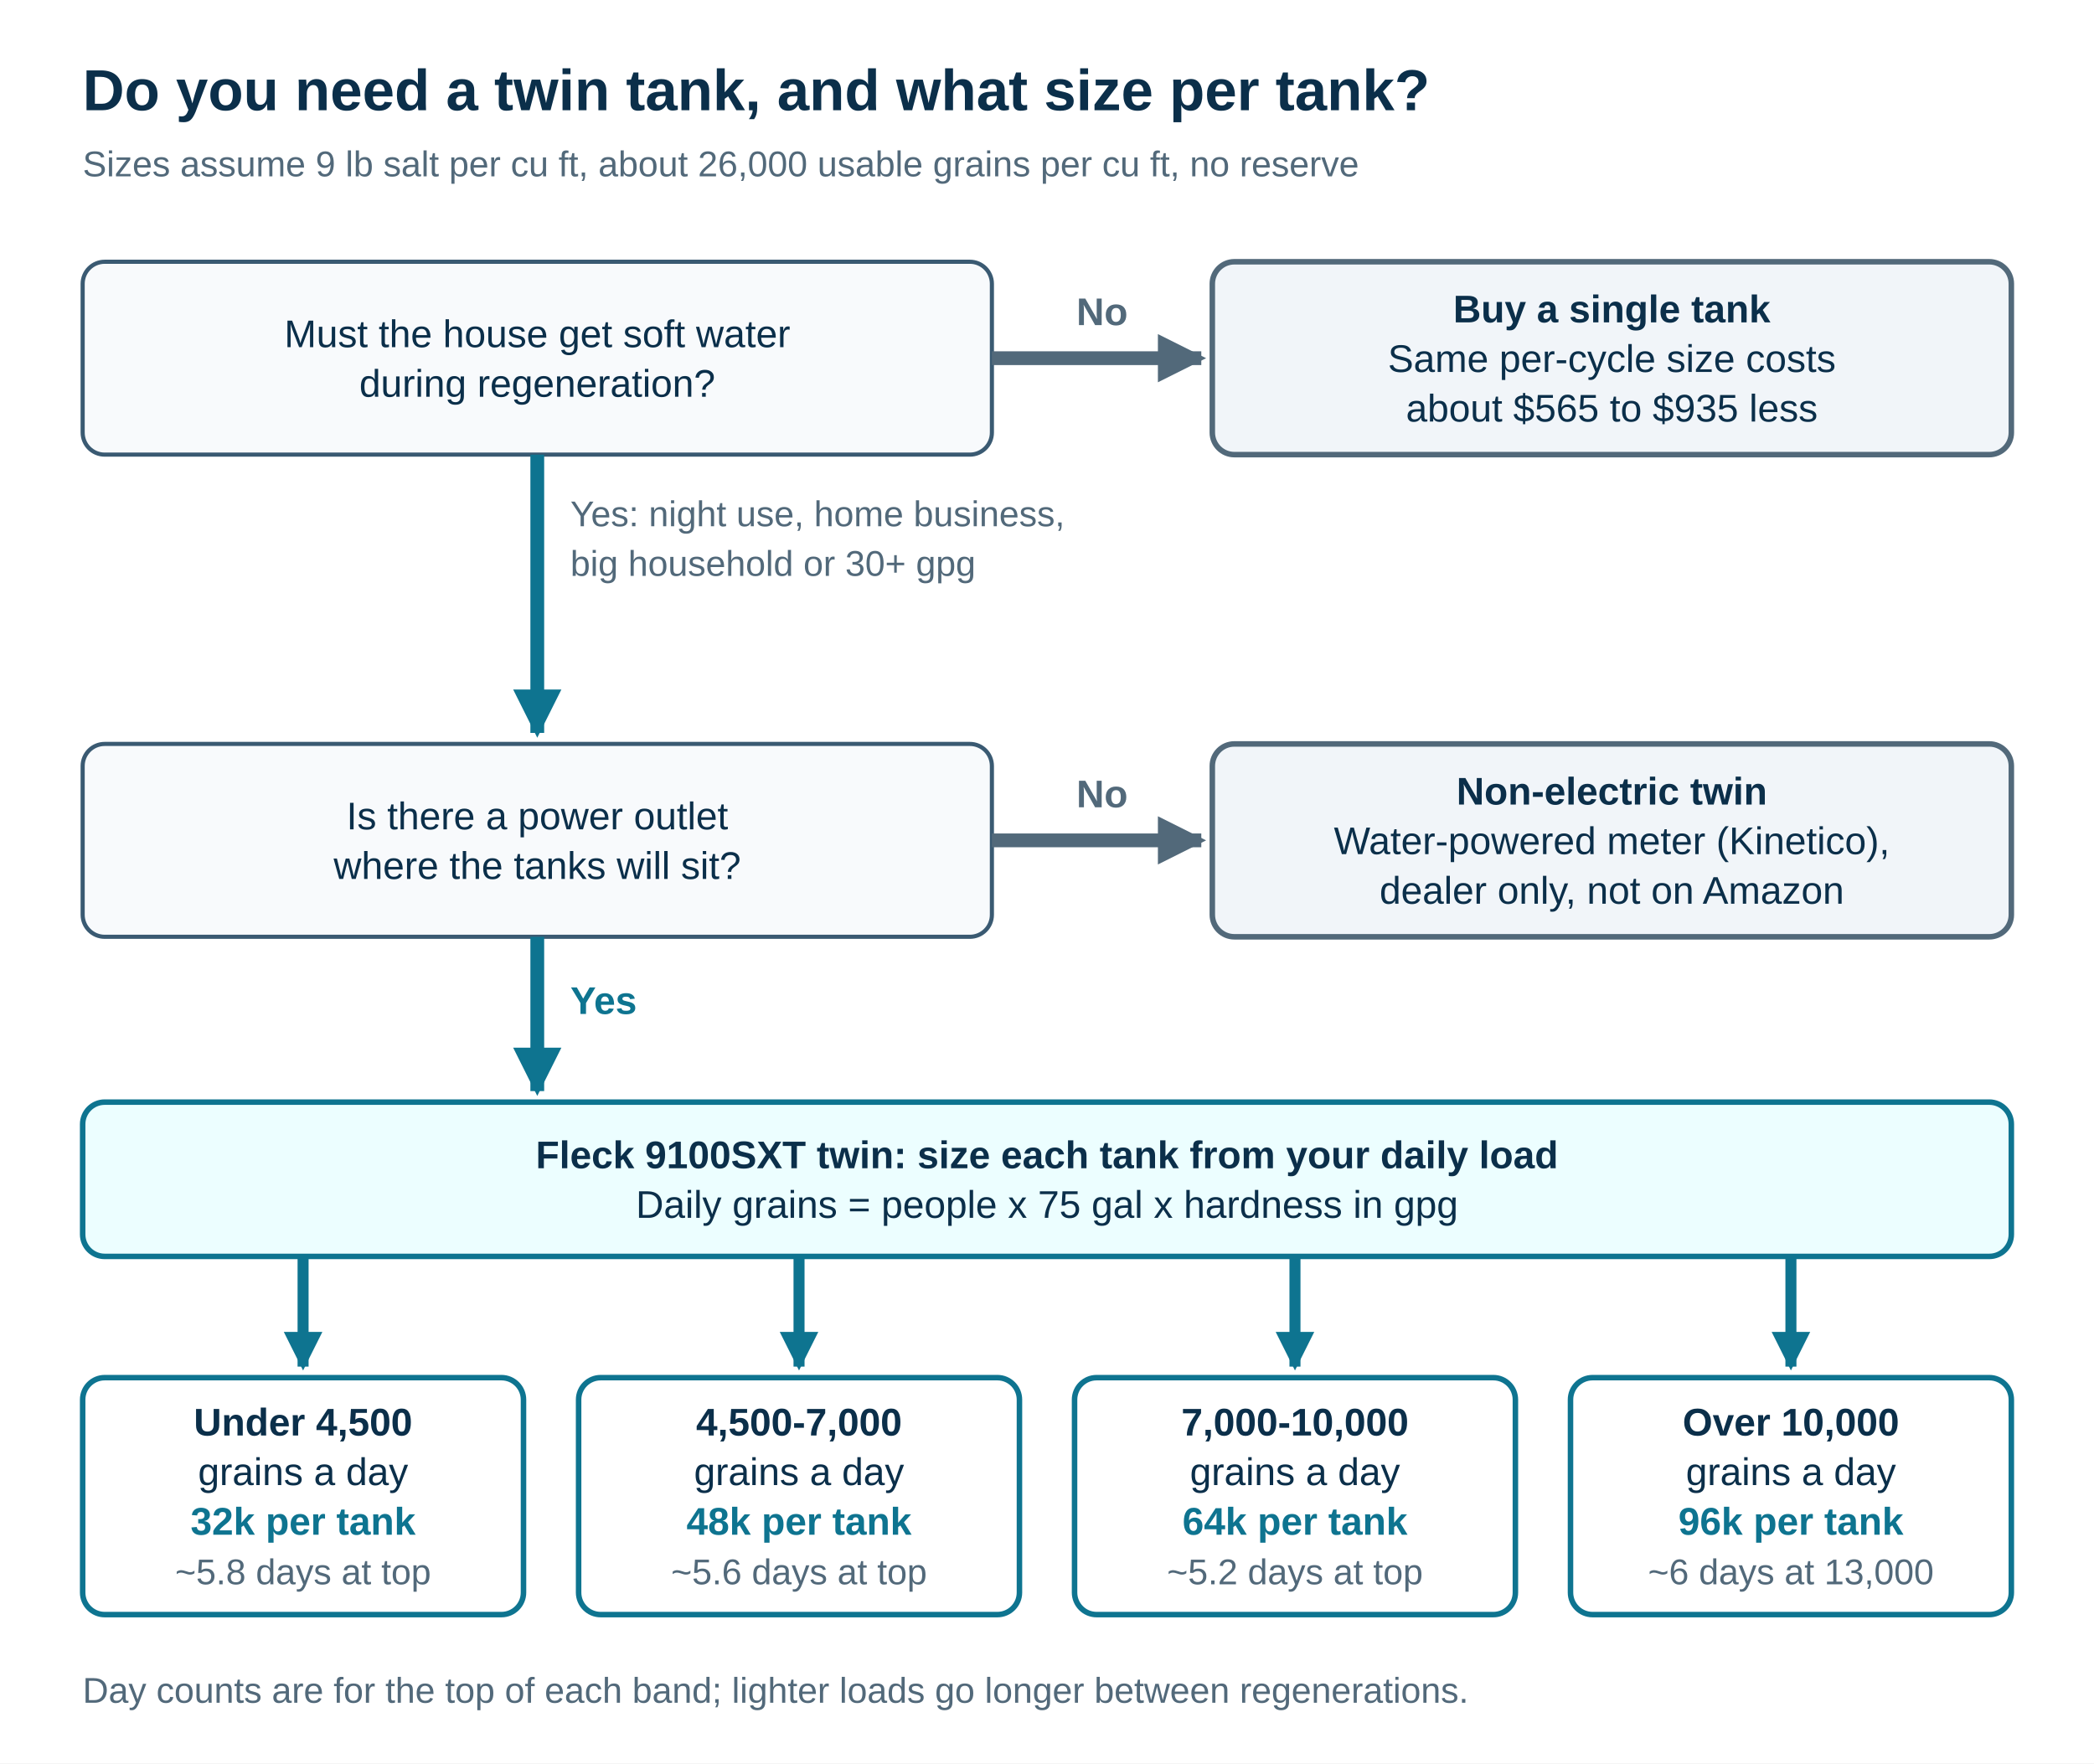
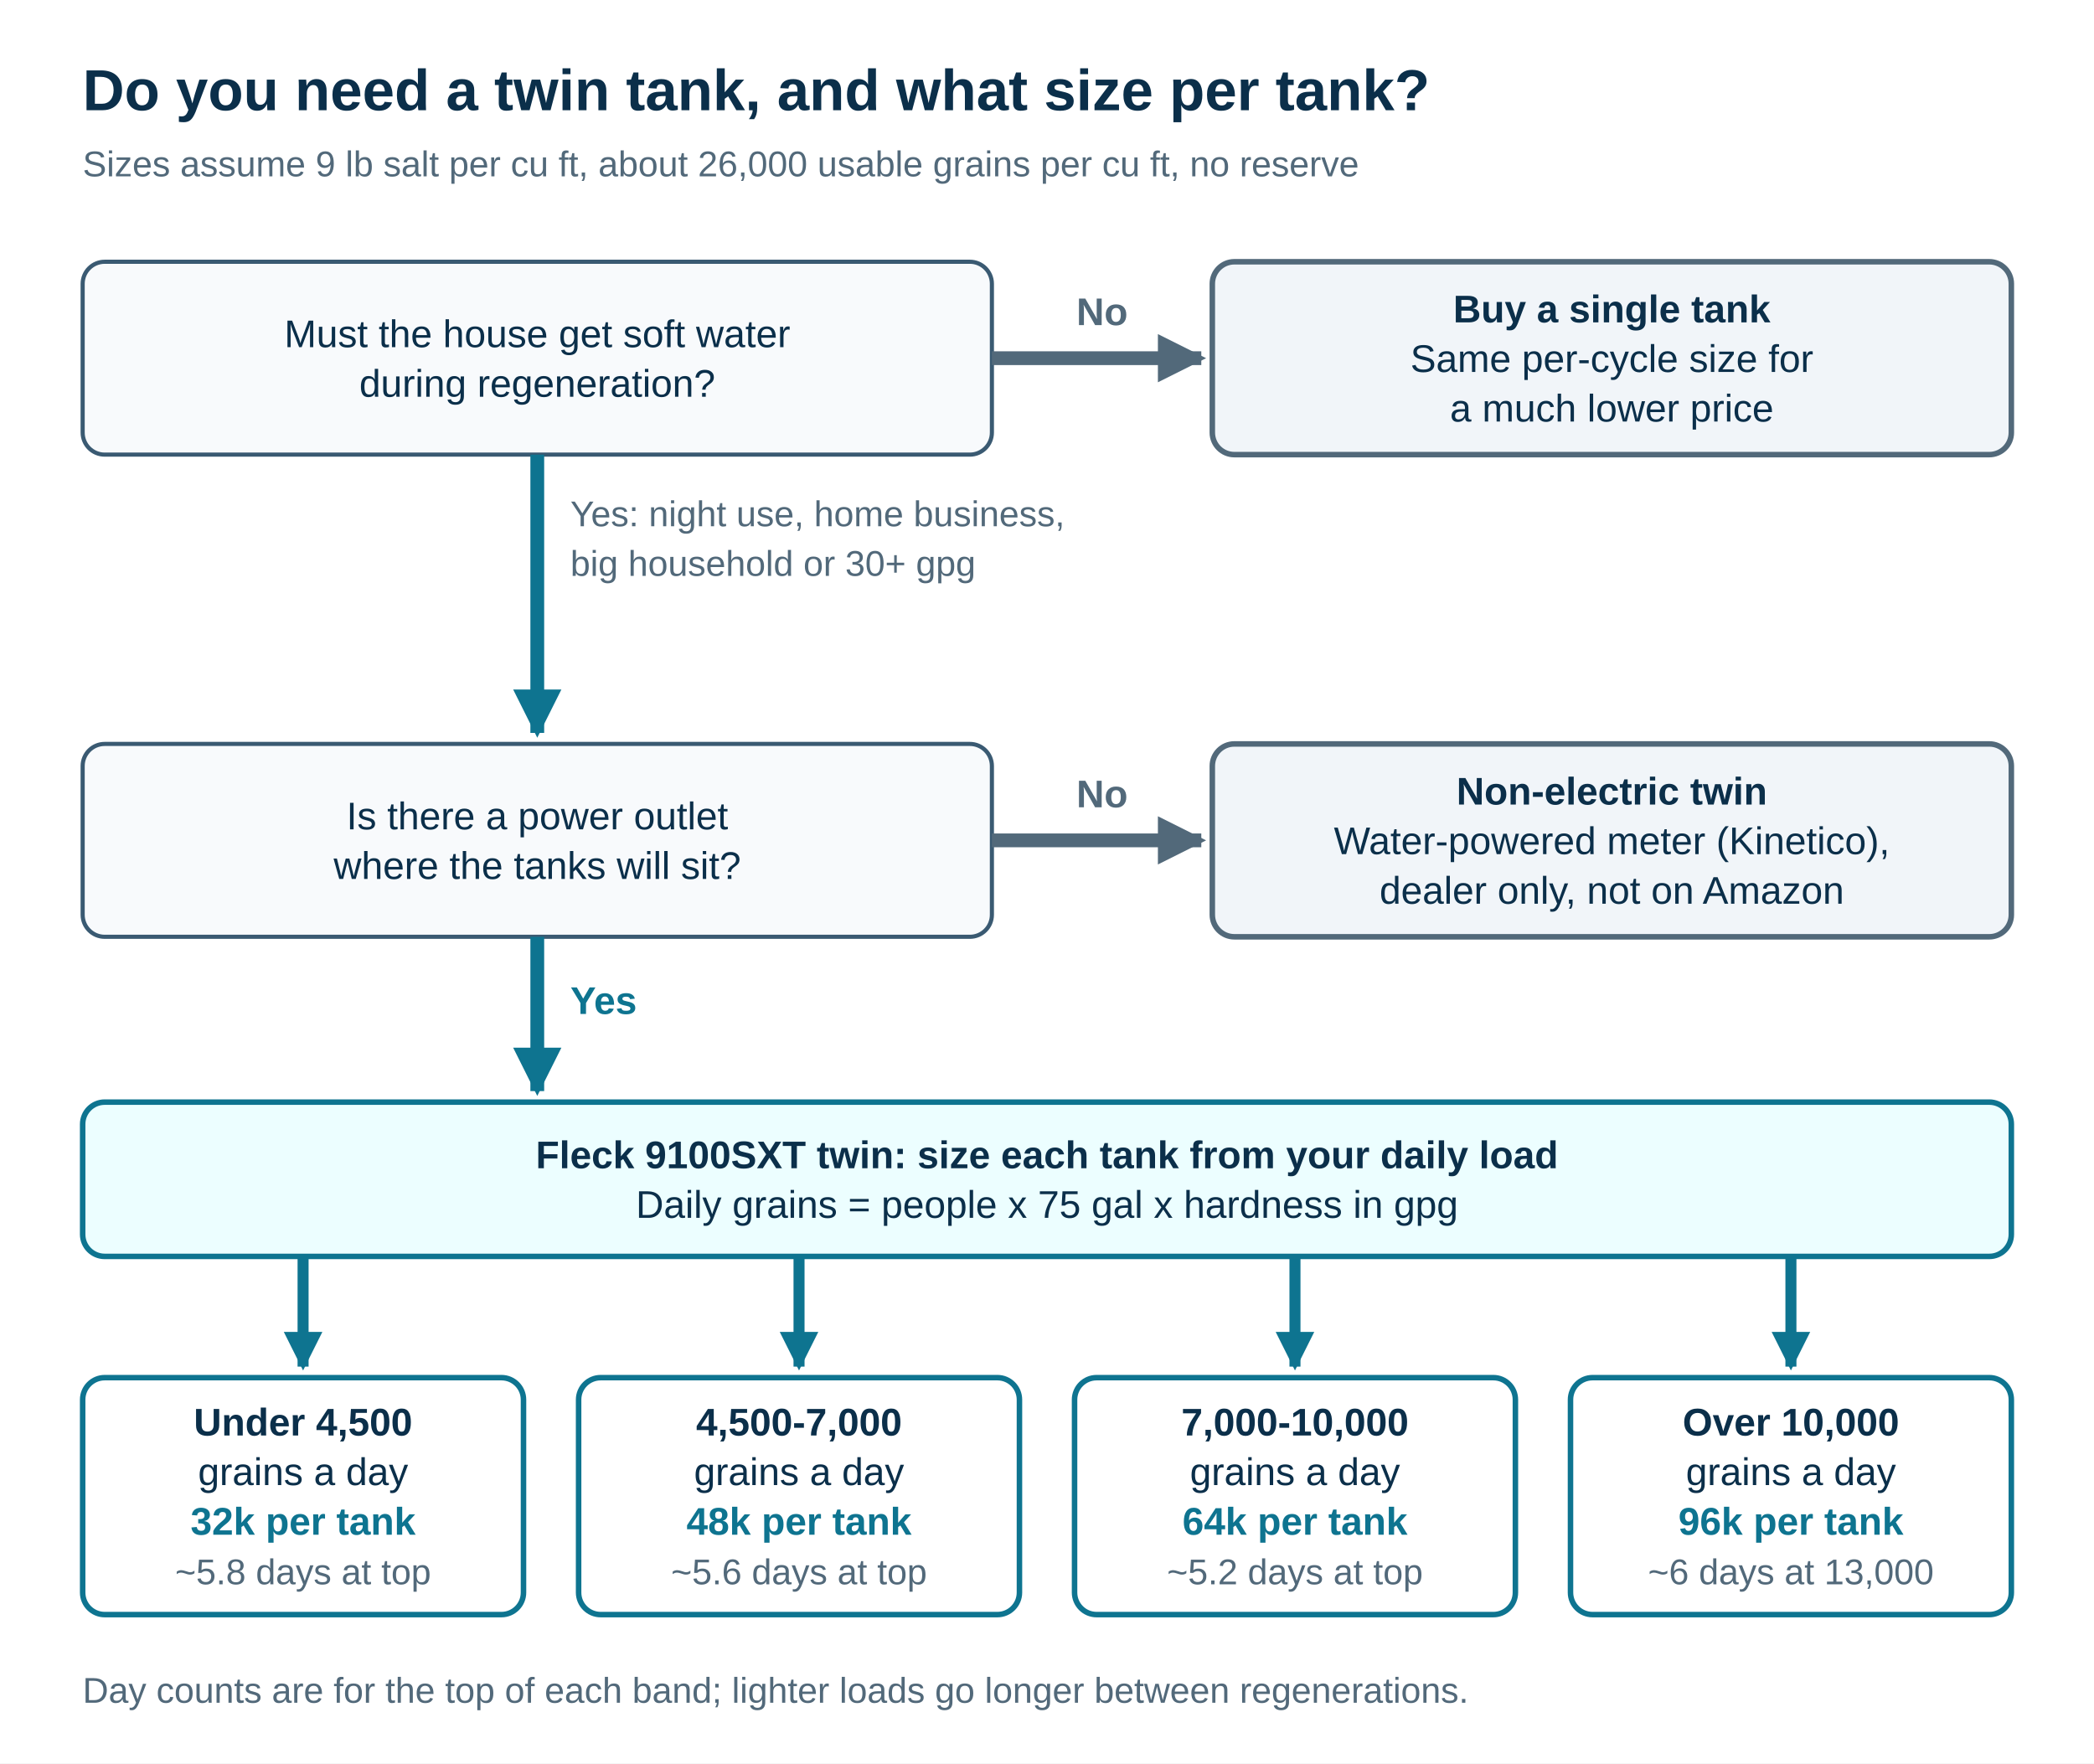
<svg xmlns="http://www.w3.org/2000/svg" viewBox="0 0 760 640" width="760" height="640" role="img" aria-labelledby="ttd-title ttd-desc">
  <defs>
    <marker id="ag" viewBox="0 0 10 10" refX="9" refY="5" markerWidth="3.5" markerHeight="3.5" orient="auto-start-reverse">
      <path d="M0,0 L10,5 L0,10 z" fill="#0e7490" />
    </marker>
    <marker id="an" viewBox="0 0 10 10" refX="9" refY="5" markerWidth="3.5" markerHeight="3.5" orient="auto-start-reverse">
      <path d="M0,0 L10,5 L0,10 z" fill="#52697a" />
    </marker>
  </defs>
  <rect width="760" height="640" fill="#ffffff" />
  <text x="30" y="40" font-family="Arial, Helvetica, sans-serif" font-size="21" font-weight="bold" text-anchor="start" fill="#0b2f4a">Do you need a twin tank, and what size per tank?</text>
  <text x="30" y="64" font-family="Arial, Helvetica, sans-serif" font-size="13" font-weight="normal" text-anchor="start" fill="#52697a">Sizes assume 9 lb salt per cu ft, about 26,000 usable grains per cu ft, no reserve</text>
  <rect class="box" x="30" y="95" width="330" height="70" rx="8" fill="#f8fafc" stroke="#3a5a72" stroke-width="1.5" />
  <text x="195" y="126" font-family="Arial, Helvetica, sans-serif" font-size="14" font-weight="normal" text-anchor="middle" fill="#0b2f4a">Must the house get soft water</text>
  <text x="195" y="144" font-family="Arial, Helvetica, sans-serif" font-size="14" font-weight="normal" text-anchor="middle" fill="#0b2f4a">during regeneration?</text>
  <text x="207" y="191" font-family="Arial, Helvetica, sans-serif" font-size="13" font-weight="normal" text-anchor="start" fill="#52697a">Yes: night use, home business,</text>
  <text x="207" y="209" font-family="Arial, Helvetica, sans-serif" font-size="13" font-weight="normal" text-anchor="start" fill="#52697a">big household or 30+ gpg</text>
  <rect class="box" x="440" y="95" width="290" height="70" rx="8" fill="#f1f5f9" stroke="#52697a" stroke-width="2" />
  <text x="585" y="117" font-family="Arial, Helvetica, sans-serif" font-size="14" font-weight="bold" text-anchor="middle" fill="#0b2f4a">Buy a single tank</text>
-   <text x="585" y="135" font-family="Arial, Helvetica, sans-serif" font-size="14" font-weight="normal" text-anchor="middle" fill="#0b2f4a">Same per-cycle size costs</text>
-   <text x="585" y="153" font-family="Arial, Helvetica, sans-serif" font-size="14" font-weight="normal" text-anchor="middle" fill="#0b2f4a">about $565 to $935 less</text>
+   <text x="585" y="135" font-family="Arial, Helvetica, sans-serif" font-size="14" font-weight="normal" text-anchor="middle" fill="#0b2f4a">Same per-cycle size for</text>
+   <text x="585" y="153" font-family="Arial, Helvetica, sans-serif" font-size="14" font-weight="normal" text-anchor="middle" fill="#0b2f4a">a much lower price</text>
  <path class="ln" d="M360,130 L436,130" stroke="#52697a" stroke-width="5" fill="none" marker-end="url(#an)" />
  <text x="400" y="118" font-family="Arial, Helvetica, sans-serif" font-size="14" font-weight="bold" text-anchor="middle" fill="#52697a">No</text>
  <path class="ln" d="M195,165 L195,266" stroke="#0e7490" stroke-width="5" fill="none" marker-end="url(#ag)" />
  <rect class="box" x="30" y="270" width="330" height="70" rx="8" fill="#f8fafc" stroke="#3a5a72" stroke-width="1.5" />
  <text x="195" y="301" font-family="Arial, Helvetica, sans-serif" font-size="14" font-weight="normal" text-anchor="middle" fill="#0b2f4a">Is there a power outlet</text>
  <text x="195" y="319" font-family="Arial, Helvetica, sans-serif" font-size="14" font-weight="normal" text-anchor="middle" fill="#0b2f4a">where the tanks will sit?</text>
  <rect class="box" x="440" y="270" width="290" height="70" rx="8" fill="#f1f5f9" stroke="#52697a" stroke-width="2" />
  <text x="585" y="292" font-family="Arial, Helvetica, sans-serif" font-size="14" font-weight="bold" text-anchor="middle" fill="#0b2f4a">Non-electric twin</text>
  <text x="585" y="310" font-family="Arial, Helvetica, sans-serif" font-size="14" font-weight="normal" text-anchor="middle" fill="#0b2f4a">Water-powered meter (Kinetico),</text>
  <text x="585" y="328" font-family="Arial, Helvetica, sans-serif" font-size="14" font-weight="normal" text-anchor="middle" fill="#0b2f4a">dealer only, not on Amazon</text>
  <path class="ln" d="M360,305 L436,305" stroke="#52697a" stroke-width="5" fill="none" marker-end="url(#an)" />
  <text x="400" y="293" font-family="Arial, Helvetica, sans-serif" font-size="14" font-weight="bold" text-anchor="middle" fill="#52697a">No</text>
  <path class="ln" d="M195,340 L195,396" stroke="#0e7490" stroke-width="5" fill="none" marker-end="url(#ag)" />
  <text x="207" y="368" font-family="Arial, Helvetica, sans-serif" font-size="14" font-weight="bold" text-anchor="start" fill="#0e7490">Yes</text>
  <rect class="box" x="30" y="400" width="700" height="56" rx="8" fill="#ecfeff" stroke="#0e7490" stroke-width="2" />
  <text x="380" y="424" font-family="Arial, Helvetica, sans-serif" font-size="14" font-weight="bold" text-anchor="middle" fill="#0b2f4a">Fleck 9100SXT twin: size each tank from your daily load</text>
  <text x="380" y="442" font-family="Arial, Helvetica, sans-serif" font-size="14" font-weight="normal" text-anchor="middle" fill="#0b2f4a">Daily grains = people x 75 gal x hardness in gpg</text>
  <path class="ln" d="M110,456 L110,496" stroke="#0e7490" stroke-width="4" fill="none" marker-end="url(#ag)" />
  <rect class="box" x="30" y="500" width="160" height="86" rx="8" fill="#ffffff" stroke="#0e7490" stroke-width="2" />
  <text x="110" y="521" font-family="Arial, Helvetica, sans-serif" font-size="14" font-weight="bold" text-anchor="middle" fill="#0b2f4a">Under 4,500</text>
  <text x="110" y="539" font-family="Arial, Helvetica, sans-serif" font-size="14" font-weight="normal" text-anchor="middle" fill="#0b2f4a">grains a day</text>
  <text x="110" y="557" font-family="Arial, Helvetica, sans-serif" font-size="14" font-weight="bold" text-anchor="middle" fill="#0e7490">32k per tank</text>
  <text x="110" y="575" font-family="Arial, Helvetica, sans-serif" font-size="13" font-weight="normal" text-anchor="middle" fill="#52697a">~5.8 days at top</text>
  <path class="ln" d="M290,456 L290,496" stroke="#0e7490" stroke-width="4" fill="none" marker-end="url(#ag)" />
  <rect class="box" x="210" y="500" width="160" height="86" rx="8" fill="#ffffff" stroke="#0e7490" stroke-width="2" />
  <text x="290" y="521" font-family="Arial, Helvetica, sans-serif" font-size="14" font-weight="bold" text-anchor="middle" fill="#0b2f4a">4,500-7,000</text>
  <text x="290" y="539" font-family="Arial, Helvetica, sans-serif" font-size="14" font-weight="normal" text-anchor="middle" fill="#0b2f4a">grains a day</text>
  <text x="290" y="557" font-family="Arial, Helvetica, sans-serif" font-size="14" font-weight="bold" text-anchor="middle" fill="#0e7490">48k per tank</text>
  <text x="290" y="575" font-family="Arial, Helvetica, sans-serif" font-size="13" font-weight="normal" text-anchor="middle" fill="#52697a">~5.6 days at top</text>
  <path class="ln" d="M470,456 L470,496" stroke="#0e7490" stroke-width="4" fill="none" marker-end="url(#ag)" />
  <rect class="box" x="390" y="500" width="160" height="86" rx="8" fill="#ffffff" stroke="#0e7490" stroke-width="2" />
  <text x="470" y="521" font-family="Arial, Helvetica, sans-serif" font-size="14" font-weight="bold" text-anchor="middle" fill="#0b2f4a">7,000-10,000</text>
  <text x="470" y="539" font-family="Arial, Helvetica, sans-serif" font-size="14" font-weight="normal" text-anchor="middle" fill="#0b2f4a">grains a day</text>
  <text x="470" y="557" font-family="Arial, Helvetica, sans-serif" font-size="14" font-weight="bold" text-anchor="middle" fill="#0e7490">64k per tank</text>
  <text x="470" y="575" font-family="Arial, Helvetica, sans-serif" font-size="13" font-weight="normal" text-anchor="middle" fill="#52697a">~5.2 days at top</text>
  <path class="ln" d="M650,456 L650,496" stroke="#0e7490" stroke-width="4" fill="none" marker-end="url(#ag)" />
  <rect class="box" x="570" y="500" width="160" height="86" rx="8" fill="#ffffff" stroke="#0e7490" stroke-width="2" />
  <text x="650" y="521" font-family="Arial, Helvetica, sans-serif" font-size="14" font-weight="bold" text-anchor="middle" fill="#0b2f4a">Over 10,000</text>
  <text x="650" y="539" font-family="Arial, Helvetica, sans-serif" font-size="14" font-weight="normal" text-anchor="middle" fill="#0b2f4a">grains a day</text>
  <text x="650" y="557" font-family="Arial, Helvetica, sans-serif" font-size="14" font-weight="bold" text-anchor="middle" fill="#0e7490">96k per tank</text>
  <text x="650" y="575" font-family="Arial, Helvetica, sans-serif" font-size="13" font-weight="normal" text-anchor="middle" fill="#52697a">~6 days at 13,000</text>
  <text x="30" y="618" font-family="Arial, Helvetica, sans-serif" font-size="13" font-weight="normal" text-anchor="start" fill="#52697a">Day counts are for the top of each band; lighter loads go longer between regenerations.</text>
</svg>
